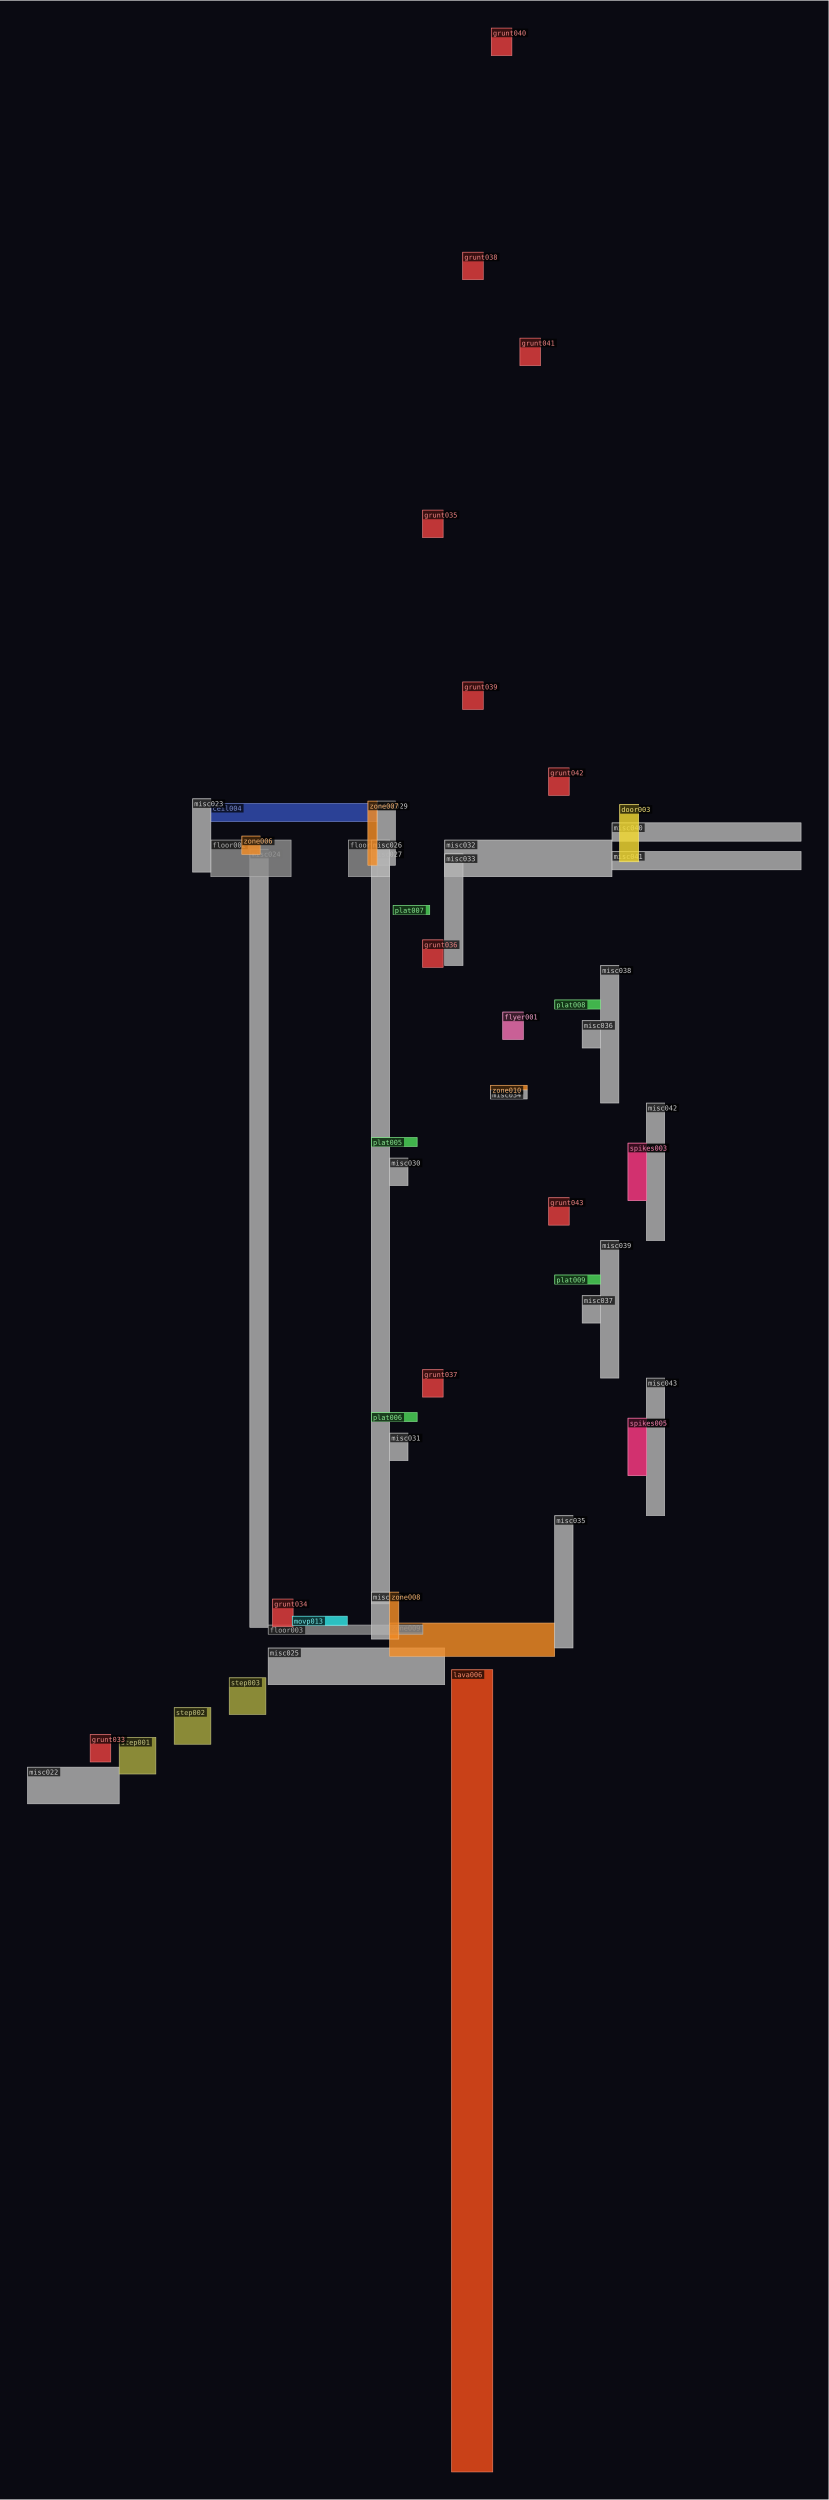
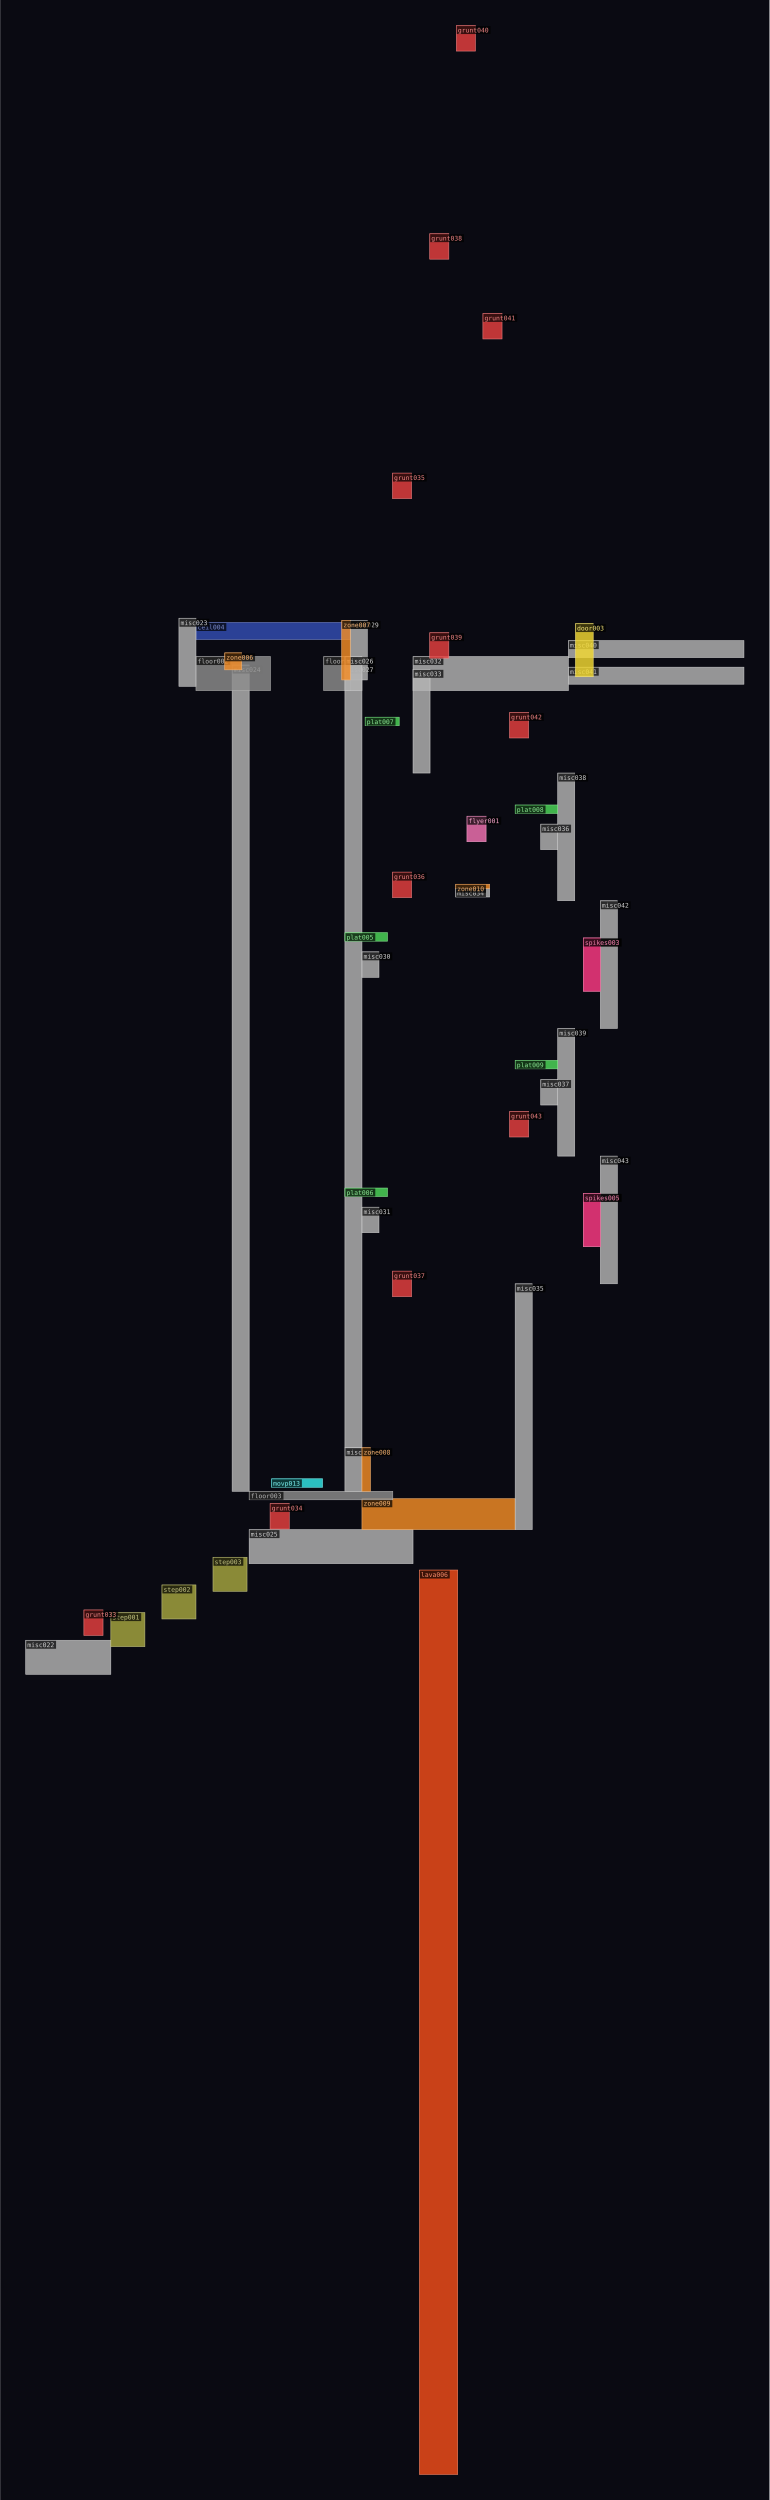
- <svg xmlns="http://www.w3.org/2000/svg" viewBox="16064 -3542.03 2892 8722.03" width="928" height="2800" font-family="monospace">
-   <rect x="16064" y="-3542.03" width="2892" height="8722.03" fill="#0a0a12" />
-   <rect x="17640" y="2284" width="144" height="2800" fill="#f24d1a" fill-opacity="0.82" stroke="#f78b6a" stroke-width="2" />
-   <rect x="17642" y="2286" width="112.16" height="30" fill="#000000" fill-opacity="0.7" />
-   <text x="17646" y="2310" font-size="24" fill="#f78b6a">lava006</text>
-   <rect x="16936" y="-580" width="64" height="2716" fill="#b3b3b3" fill-opacity="0.82" stroke="#cdcdcd" stroke-width="2" />
-   <rect x="16938" y="-578" width="112.16" height="30" fill="#000000" fill-opacity="0.7" />
-   <text x="16942" y="-554" font-size="24" fill="#cdcdcd">misc024</text>
-   <rect x="17360" y="-580" width="64" height="2634" fill="#b3b3b3" fill-opacity="0.82" stroke="#cdcdcd" stroke-width="2" />
-   <rect x="17362" y="-578" width="112.16" height="30" fill="#000000" fill-opacity="0.7" />
-   <text x="17366" y="-554" font-size="24" fill="#cdcdcd">misc027</text>
+ <svg xmlns="http://www.w3.org/2000/svg" viewBox="16064 -3542.03 2892 9398.03" width="862" height="2800" font-family="monospace">
+   <rect x="16064" y="-3542.03" width="2892" height="9398.03" fill="#0a0a12" />
+   <rect x="17640" y="2360" width="144" height="3400" fill="#f24d1a" fill-opacity="0.82" stroke="#f78b6a" stroke-width="2" />
+   <rect x="17642" y="2362" width="112.16" height="30" fill="#000000" fill-opacity="0.7" />
+   <text x="17646" y="2386" font-size="24" fill="#f78b6a">lava006</text>
+   <rect x="16936" y="-1042" width="64" height="3106" fill="#b3b3b3" fill-opacity="0.82" stroke="#cdcdcd" stroke-width="2" />
+   <rect x="16938" y="-1040" width="112.16" height="30" fill="#000000" fill-opacity="0.7" />
+   <text x="16942" y="-1016" font-size="24" fill="#cdcdcd">misc024</text>
+   <rect x="17360" y="-1042" width="64" height="2942" fill="#b3b3b3" fill-opacity="0.82" stroke="#cdcdcd" stroke-width="2" />
+   <rect x="17362" y="-1040" width="112.16" height="30" fill="#000000" fill-opacity="0.7" />
+   <text x="17366" y="-1016" font-size="24" fill="#cdcdcd">misc027</text>
  <rect x="17000" y="2208" width="616" height="128" fill="#b3b3b3" fill-opacity="0.82" stroke="#cdcdcd" stroke-width="2" />
  <rect x="17002" y="2210" width="112.16" height="30" fill="#000000" fill-opacity="0.7" />
  <text x="17006" y="2234" font-size="24" fill="#cdcdcd">misc025</text>
-   <rect x="17616" y="-612" width="584" height="128" fill="#b3b3b3" fill-opacity="0.82" stroke="#cdcdcd" stroke-width="2" />
-   <rect x="17618" y="-610" width="112.16" height="30" fill="#000000" fill-opacity="0.7" />
-   <text x="17622" y="-586" font-size="24" fill="#cdcdcd">misc032</text>
-   <rect x="17424" y="2121" width="576" height="116" fill="#f28c26" fill-opacity="0.82" stroke="#f7b472" stroke-width="2" />
-   <rect x="17426" y="2123" width="112.16" height="30" fill="#000000" fill-opacity="0.7" />
-   <text x="17430" y="2147" font-size="24" fill="#f7b472">zone009</text>
-   <rect x="18200" y="-572" width="660" height="64" fill="#b3b3b3" fill-opacity="0.82" stroke="#cdcdcd" stroke-width="2" />
-   <rect x="18202" y="-570" width="112.16" height="30" fill="#000000" fill-opacity="0.7" />
-   <text x="18206" y="-546" font-size="24" fill="#cdcdcd">misc041</text>
-   <rect x="18200" y="-672" width="660" height="64" fill="#b3b3b3" fill-opacity="0.82" stroke="#cdcdcd" stroke-width="2" />
-   <rect x="18202" y="-670" width="112.16" height="30" fill="#000000" fill-opacity="0.7" />
-   <text x="18206" y="-646" font-size="24" fill="#cdcdcd">misc040</text>
+   <rect x="17616" y="-1074" width="584" height="128" fill="#b3b3b3" fill-opacity="0.82" stroke="#cdcdcd" stroke-width="2" />
+   <rect x="17618" y="-1072" width="112.16" height="30" fill="#000000" fill-opacity="0.7" />
+   <text x="17622" y="-1048" font-size="24" fill="#cdcdcd">misc032</text>
+   <rect x="17424" y="2092" width="576" height="116" fill="#f28c26" fill-opacity="0.82" stroke="#f7b472" stroke-width="2" />
+   <rect x="17426" y="2094" width="112.16" height="30" fill="#000000" fill-opacity="0.7" />
+   <text x="17430" y="2118" font-size="24" fill="#f7b472">zone009</text>
+   <rect x="18000" y="1284" width="64" height="924" fill="#b3b3b3" fill-opacity="0.82" stroke="#cdcdcd" stroke-width="2" />
+   <rect x="18002" y="1286" width="112.16" height="30" fill="#000000" fill-opacity="0.7" />
+   <text x="18006" y="1310" font-size="24" fill="#cdcdcd">misc035</text>
+   <rect x="18200" y="-1034" width="660" height="64" fill="#b3b3b3" fill-opacity="0.82" stroke="#cdcdcd" stroke-width="2" />
+   <rect x="18202" y="-1032" width="112.16" height="30" fill="#000000" fill-opacity="0.7" />
+   <text x="18206" y="-1008" font-size="24" fill="#cdcdcd">misc041</text>
+   <rect x="18200" y="-1134" width="660" height="64" fill="#b3b3b3" fill-opacity="0.82" stroke="#cdcdcd" stroke-width="2" />
+   <rect x="18202" y="-1132" width="112.16" height="30" fill="#000000" fill-opacity="0.7" />
+   <text x="18206" y="-1108" font-size="24" fill="#cdcdcd">misc040</text>
  <rect x="16160" y="2624" width="320" height="128" fill="#b3b3b3" fill-opacity="0.82" stroke="#cdcdcd" stroke-width="2" />
  <rect x="16162" y="2626" width="112.16" height="30" fill="#000000" fill-opacity="0.7" />
  <text x="16166" y="2650" font-size="24" fill="#cdcdcd">misc022</text>
-   <rect x="16800" y="-740" width="580" height="64" fill="#334db3" fill-opacity="0.82" stroke="#7a8bcd" stroke-width="2" />
-   <rect x="16802" y="-738" width="112.16" height="30" fill="#000000" fill-opacity="0.7" />
-   <text x="16806" y="-714" font-size="24" fill="#7a8bcd">ceil004</text>
-   <rect x="16800" y="-612" width="280" height="128" fill="#8c8c8c" fill-opacity="0.82" stroke="#b4b4b4" stroke-width="2" />
-   <rect x="16802" y="-610" width="127.04" height="30" fill="#000000" fill-opacity="0.7" />
-   <text x="16806" y="-586" font-size="24" fill="#b4b4b4">floor002</text>
-   <rect x="18320" y="1266" width="64" height="480" fill="#b3b3b3" fill-opacity="0.82" stroke="#cdcdcd" stroke-width="2" />
-   <rect x="18322" y="1268" width="112.16" height="30" fill="#000000" fill-opacity="0.7" />
-   <text x="18326" y="1292" font-size="24" fill="#cdcdcd">misc043</text>
-   <rect x="18160" y="-174" width="64" height="480" fill="#b3b3b3" fill-opacity="0.82" stroke="#cdcdcd" stroke-width="2" />
-   <rect x="18162" y="-172" width="112.16" height="30" fill="#000000" fill-opacity="0.7" />
-   <text x="18166" y="-148" font-size="24" fill="#cdcdcd">misc038</text>
-   <rect x="18320" y="306" width="64" height="480" fill="#b3b3b3" fill-opacity="0.82" stroke="#cdcdcd" stroke-width="2" />
-   <rect x="18322" y="308" width="112.16" height="30" fill="#000000" fill-opacity="0.7" />
-   <text x="18326" y="332" font-size="24" fill="#cdcdcd">misc042</text>
-   <rect x="18160" y="786" width="64" height="480" fill="#b3b3b3" fill-opacity="0.82" stroke="#cdcdcd" stroke-width="2" />
-   <rect x="18162" y="788" width="112.16" height="30" fill="#000000" fill-opacity="0.7" />
-   <text x="18166" y="812" font-size="24" fill="#cdcdcd">misc039</text>
-   <rect x="18000" y="1746" width="64" height="462" fill="#b3b3b3" fill-opacity="0.82" stroke="#cdcdcd" stroke-width="2" />
-   <rect x="18002" y="1748" width="112.16" height="30" fill="#000000" fill-opacity="0.7" />
-   <text x="18006" y="1772" font-size="24" fill="#cdcdcd">misc035</text>
-   <rect x="17616" y="-564" width="64" height="390" fill="#b3b3b3" fill-opacity="0.82" stroke="#cdcdcd" stroke-width="2" />
-   <rect x="17618" y="-562" width="112.16" height="30" fill="#000000" fill-opacity="0.7" />
-   <text x="17622" y="-538" font-size="24" fill="#cdcdcd">misc033</text>
-   <rect x="17000" y="2128" width="540" height="32" fill="#8c8c8c" fill-opacity="0.82" stroke="#b4b4b4" stroke-width="2" />
-   <rect x="17002" y="2130" width="127.04" height="30" fill="#000000" fill-opacity="0.7" />
-   <text x="17006" y="2154" font-size="24" fill="#b4b4b4">floor003</text>
-   <rect x="16736" y="-756" width="64" height="256" fill="#b3b3b3" fill-opacity="0.82" stroke="#cdcdcd" stroke-width="2" />
-   <rect x="16738" y="-754" width="112.16" height="30" fill="#000000" fill-opacity="0.7" />
-   <text x="16742" y="-730" font-size="24" fill="#cdcdcd">misc023</text>
+   <rect x="16800" y="-1202" width="580" height="64" fill="#334db3" fill-opacity="0.82" stroke="#7a8bcd" stroke-width="2" />
+   <rect x="16802" y="-1200" width="112.16" height="30" fill="#000000" fill-opacity="0.7" />
+   <text x="16806" y="-1176" font-size="24" fill="#7a8bcd">ceil004</text>
+   <rect x="16800" y="-1074" width="280" height="128" fill="#8c8c8c" fill-opacity="0.82" stroke="#b4b4b4" stroke-width="2" />
+   <rect x="16802" y="-1072" width="127.04" height="30" fill="#000000" fill-opacity="0.7" />
+   <text x="16806" y="-1048" font-size="24" fill="#b4b4b4">floor002</text>
+   <rect x="18160" y="-636" width="64" height="480" fill="#b3b3b3" fill-opacity="0.82" stroke="#cdcdcd" stroke-width="2" />
+   <rect x="18162" y="-634" width="112.16" height="30" fill="#000000" fill-opacity="0.7" />
+   <text x="18166" y="-610" font-size="24" fill="#cdcdcd">misc038</text>
+   <rect x="18320" y="-156" width="64" height="480" fill="#b3b3b3" fill-opacity="0.82" stroke="#cdcdcd" stroke-width="2" />
+   <rect x="18322" y="-154" width="112.16" height="30" fill="#000000" fill-opacity="0.7" />
+   <text x="18326" y="-130" font-size="24" fill="#cdcdcd">misc042</text>
+   <rect x="18160" y="324" width="64" height="480" fill="#b3b3b3" fill-opacity="0.82" stroke="#cdcdcd" stroke-width="2" />
+   <rect x="18162" y="326" width="112.16" height="30" fill="#000000" fill-opacity="0.7" />
+   <text x="18166" y="350" font-size="24" fill="#cdcdcd">misc039</text>
+   <rect x="18320" y="804" width="64" height="480" fill="#b3b3b3" fill-opacity="0.82" stroke="#cdcdcd" stroke-width="2" />
+   <rect x="18322" y="806" width="112.16" height="30" fill="#000000" fill-opacity="0.7" />
+   <text x="18326" y="830" font-size="24" fill="#cdcdcd">misc043</text>
+   <rect x="17616" y="-1026" width="64" height="390" fill="#b3b3b3" fill-opacity="0.82" stroke="#cdcdcd" stroke-width="2" />
+   <rect x="17618" y="-1024" width="112.16" height="30" fill="#000000" fill-opacity="0.7" />
+   <text x="17622" y="-1000" font-size="24" fill="#cdcdcd">misc033</text>
+   <rect x="17000" y="2064" width="540" height="32" fill="#8c8c8c" fill-opacity="0.82" stroke="#b4b4b4" stroke-width="2" />
+   <rect x="17002" y="2066" width="127.04" height="30" fill="#000000" fill-opacity="0.7" />
+   <text x="17006" y="2090" font-size="24" fill="#b4b4b4">floor003</text>
+   <rect x="16736" y="-1218" width="64" height="256" fill="#b3b3b3" fill-opacity="0.82" stroke="#cdcdcd" stroke-width="2" />
+   <rect x="16738" y="-1216" width="112.16" height="30" fill="#000000" fill-opacity="0.7" />
+   <text x="16742" y="-1192" font-size="24" fill="#cdcdcd">misc023</text>
  <rect x="16864" y="2312" width="128" height="128" fill="#a6a640" fill-opacity="0.82" stroke="#c5c583" stroke-width="2" />
  <rect x="16866" y="2314" width="112.16" height="30" fill="#000000" fill-opacity="0.7" />
  <text x="16870" y="2338" font-size="24" fill="#c5c583">step003</text>
  <rect x="16672" y="2416" width="128" height="128" fill="#a6a640" fill-opacity="0.82" stroke="#c5c583" stroke-width="2" />
  <rect x="16674" y="2418" width="112.16" height="30" fill="#000000" fill-opacity="0.7" />
  <text x="16678" y="2442" font-size="24" fill="#c5c583">step002</text>
  <rect x="16480" y="2520" width="128" height="128" fill="#a6a640" fill-opacity="0.82" stroke="#c5c583" stroke-width="2" />
  <rect x="16482" y="2522" width="112.16" height="30" fill="#000000" fill-opacity="0.7" />
  <text x="16486" y="2546" font-size="24" fill="#c5c583">step001</text>
-   <rect x="17380" y="-748" width="64" height="224" fill="#b3b3b3" fill-opacity="0.82" stroke="#cdcdcd" stroke-width="2" />
-   <rect x="17382" y="-746" width="112.16" height="30" fill="#000000" fill-opacity="0.7" />
-   <text x="17386" y="-722" font-size="24" fill="#cdcdcd">misc029</text>
-   <rect x="18226.67" y="-736" width="66.67" height="200" fill="#f2d933" fill-opacity="0.82" stroke="#f7e67a" stroke-width="2" />
-   <rect x="18228.67" y="-734" width="112.16" height="30" fill="#000000" fill-opacity="0.7" />
-   <text x="18232.67" y="-710" font-size="24" fill="#f7e67a">door003</text>
-   <rect x="17280" y="-612" width="100" height="128" fill="#8c8c8c" fill-opacity="0.82" stroke="#b4b4b4" stroke-width="2" />
-   <rect x="17282" y="-610" width="127.04" height="30" fill="#000000" fill-opacity="0.7" />
-   <text x="17286" y="-586" font-size="24" fill="#b4b4b4">floor004</text>
-   <rect x="18256" y="1406" width="64" height="200" fill="#d93373" fill-opacity="0.82" stroke="#e67aa4" stroke-width="2" />
-   <rect x="18258" y="1408" width="141.92" height="30" fill="#000000" fill-opacity="0.7" />
-   <text x="18262" y="1432" font-size="24" fill="#e67aa4">spikes004</text>
-   <rect x="18256" y="1406" width="64" height="200" fill="#d93373" fill-opacity="0.82" stroke="#e67aa4" stroke-width="2" />
-   <rect x="18258" y="1408" width="141.92" height="30" fill="#000000" fill-opacity="0.7" />
-   <text x="18262" y="1432" font-size="24" fill="#e67aa4">spikes005</text>
-   <rect x="18256" y="446" width="64" height="200" fill="#d93373" fill-opacity="0.82" stroke="#e67aa4" stroke-width="2" />
-   <rect x="18258" y="448" width="141.92" height="30" fill="#000000" fill-opacity="0.7" />
-   <text x="18262" y="472" font-size="24" fill="#e67aa4">spikes002</text>
-   <rect x="18256" y="446" width="64" height="200" fill="#d93373" fill-opacity="0.82" stroke="#e67aa4" stroke-width="2" />
-   <rect x="18258" y="448" width="141.92" height="30" fill="#000000" fill-opacity="0.7" />
-   <text x="18262" y="472" font-size="24" fill="#e67aa4">spikes003</text>
-   <rect x="17360" y="2013" width="64" height="164" fill="#b3b3b3" fill-opacity="0.82" stroke="#cdcdcd" stroke-width="2" />
-   <rect x="17362" y="2015" width="112.16" height="30" fill="#000000" fill-opacity="0.7" />
-   <text x="17366" y="2039" font-size="24" fill="#cdcdcd">misc028</text>
-   <rect x="17360" y="-612" width="64" height="128" fill="#b3b3b3" fill-opacity="0.82" stroke="#cdcdcd" stroke-width="2" />
-   <rect x="17362" y="-610" width="112.16" height="30" fill="#000000" fill-opacity="0.7" />
-   <text x="17366" y="-586" font-size="24" fill="#cdcdcd">misc026</text>
-   <rect x="17348" y="-748" width="32" height="224" fill="#f28c26" fill-opacity="0.82" stroke="#f7b472" stroke-width="2" />
-   <rect x="17350" y="-746" width="112.16" height="30" fill="#000000" fill-opacity="0.7" />
-   <text x="17354" y="-722" font-size="24" fill="#f7b472">zone007</text>
+   <rect x="17380" y="-1210" width="64" height="224" fill="#b3b3b3" fill-opacity="0.82" stroke="#cdcdcd" stroke-width="2" />
+   <rect x="17382" y="-1208" width="112.16" height="30" fill="#000000" fill-opacity="0.7" />
+   <text x="17386" y="-1184" font-size="24" fill="#cdcdcd">misc029</text>
+   <rect x="18226.67" y="-1198" width="66.67" height="200" fill="#f2d933" fill-opacity="0.82" stroke="#f7e67a" stroke-width="2" />
+   <rect x="18228.67" y="-1196" width="112.16" height="30" fill="#000000" fill-opacity="0.7" />
+   <text x="18232.67" y="-1172" font-size="24" fill="#f7e67a">door003</text>
+   <rect x="17280" y="-1074" width="100" height="128" fill="#8c8c8c" fill-opacity="0.82" stroke="#b4b4b4" stroke-width="2" />
+   <rect x="17282" y="-1072" width="127.04" height="30" fill="#000000" fill-opacity="0.7" />
+   <text x="17286" y="-1048" font-size="24" fill="#b4b4b4">floor004</text>
+   <rect x="18256" y="944" width="64" height="200" fill="#d93373" fill-opacity="0.82" stroke="#e67aa4" stroke-width="2" />
+   <rect x="18258" y="946" width="141.92" height="30" fill="#000000" fill-opacity="0.7" />
+   <text x="18262" y="970" font-size="24" fill="#e67aa4">spikes004</text>
+   <rect x="18256" y="944" width="64" height="200" fill="#d93373" fill-opacity="0.82" stroke="#e67aa4" stroke-width="2" />
+   <rect x="18258" y="946" width="141.92" height="30" fill="#000000" fill-opacity="0.7" />
+   <text x="18262" y="970" font-size="24" fill="#e67aa4">spikes005</text>
+   <rect x="18256" y="-16" width="64" height="200" fill="#d93373" fill-opacity="0.82" stroke="#e67aa4" stroke-width="2" />
+   <rect x="18258" y="-14" width="141.92" height="30" fill="#000000" fill-opacity="0.7" />
+   <text x="18262" y="10" font-size="24" fill="#e67aa4">spikes002</text>
+   <rect x="18256" y="-16" width="64" height="200" fill="#d93373" fill-opacity="0.82" stroke="#e67aa4" stroke-width="2" />
+   <rect x="18258" y="-14" width="141.92" height="30" fill="#000000" fill-opacity="0.7" />
+   <text x="18262" y="10" font-size="24" fill="#e67aa4">spikes003</text>
+   <rect x="17360" y="1900" width="64" height="164" fill="#b3b3b3" fill-opacity="0.82" stroke="#cdcdcd" stroke-width="2" />
+   <rect x="17362" y="1902" width="112.16" height="30" fill="#000000" fill-opacity="0.7" />
+   <text x="17366" y="1926" font-size="24" fill="#cdcdcd">misc028</text>
+   <rect x="17360" y="-1074" width="64" height="128" fill="#b3b3b3" fill-opacity="0.82" stroke="#cdcdcd" stroke-width="2" />
+   <rect x="17362" y="-1072" width="112.16" height="30" fill="#000000" fill-opacity="0.7" />
+   <text x="17366" y="-1048" font-size="24" fill="#cdcdcd">misc026</text>
+   <rect x="17348" y="-1210" width="32" height="224" fill="#f28c26" fill-opacity="0.82" stroke="#f7b472" stroke-width="2" />
+   <rect x="17350" y="-1208" width="112.16" height="30" fill="#000000" fill-opacity="0.7" />
+   <text x="17354" y="-1184" font-size="24" fill="#f7b472">zone007</text>
  <rect x="17678.67" y="-2663.78" width="72" height="96" fill="#e64040" fill-opacity="0.82" stroke="#ee8383" stroke-width="2" />
  <rect x="17680.67" y="-2661.78" width="127.04" height="30" fill="#000000" fill-opacity="0.7" />
  <text x="17684.67" y="-2637.78" font-size="24" fill="#ee8383">grunt038</text>
  <rect x="17678.67" y="-1163.78" width="72" height="96" fill="#e64040" fill-opacity="0.82" stroke="#ee8383" stroke-width="2" />
  <rect x="17680.67" y="-1161.78" width="127.04" height="30" fill="#000000" fill-opacity="0.7" />
  <text x="17684.67" y="-1137.78" font-size="24" fill="#ee8383">grunt039</text>
  <rect x="17778.67" y="-3446.03" width="72" height="96" fill="#e64040" fill-opacity="0.82" stroke="#ee8383" stroke-width="2" />
  <rect x="17780.67" y="-3444.03" width="127.04" height="30" fill="#000000" fill-opacity="0.7" />
  <text x="17784.67" y="-3420.03" font-size="24" fill="#ee8383">grunt040</text>
-   <rect x="17015.02" y="2037.18" width="72" height="96" fill="#e64040" fill-opacity="0.82" stroke="#ee8383" stroke-width="2" />
-   <rect x="17017.02" y="2039.18" width="127.04" height="30" fill="#000000" fill-opacity="0.7" />
-   <text x="17021.02" y="2063.18" font-size="24" fill="#ee8383">grunt034</text>
+   <rect x="17078.67" y="2109.97" width="72" height="96" fill="#e64040" fill-opacity="0.82" stroke="#ee8383" stroke-width="2" />
+   <rect x="17080.67" y="2111.97" width="127.04" height="30" fill="#000000" fill-opacity="0.7" />
+   <text x="17084.67" y="2135.97" font-size="24" fill="#ee8383">grunt034</text>
  <rect x="16378.67" y="2509.97" width="72" height="96" fill="#e64040" fill-opacity="0.82" stroke="#ee8383" stroke-width="2" />
  <rect x="16380.67" y="2511.97" width="127.04" height="30" fill="#000000" fill-opacity="0.7" />
  <text x="16384.67" y="2535.97" font-size="24" fill="#ee8383">grunt033</text>
  <rect x="17878.67" y="-2363.78" width="72" height="96" fill="#e64040" fill-opacity="0.82" stroke="#ee8383" stroke-width="2" />
  <rect x="17880.67" y="-2361.78" width="127.04" height="30" fill="#000000" fill-opacity="0.7" />
  <text x="17884.67" y="-2337.78" font-size="24" fill="#ee8383">grunt041</text>
  <rect x="17978.67" y="-863.78" width="72" height="96" fill="#e64040" fill-opacity="0.82" stroke="#ee8383" stroke-width="2" />
  <rect x="17980.67" y="-861.78" width="127.04" height="30" fill="#000000" fill-opacity="0.7" />
  <text x="17984.67" y="-837.78" font-size="24" fill="#ee8383">grunt042</text>
  <rect x="17978.67" y="636.22" width="72" height="96" fill="#e64040" fill-opacity="0.82" stroke="#ee8383" stroke-width="2" />
  <rect x="17980.67" y="638.22" width="127.04" height="30" fill="#000000" fill-opacity="0.7" />
  <text x="17984.67" y="662.22" font-size="24" fill="#ee8383">grunt043</text>
  <rect x="17538.67" y="-1763.64" width="72" height="96" fill="#e64040" fill-opacity="0.82" stroke="#ee8383" stroke-width="2" />
  <rect x="17540.67" y="-1761.64" width="127.04" height="30" fill="#000000" fill-opacity="0.7" />
  <text x="17544.67" y="-1737.64" font-size="24" fill="#ee8383">grunt035</text>
  <rect x="17538.67" y="-263.64" width="72" height="96" fill="#e64040" fill-opacity="0.82" stroke="#ee8383" stroke-width="2" />
  <rect x="17540.67" y="-261.64" width="127.04" height="30" fill="#000000" fill-opacity="0.7" />
  <text x="17544.67" y="-237.64" font-size="24" fill="#ee8383">grunt036</text>
  <rect x="17538.67" y="1236.36" width="72" height="96" fill="#e64040" fill-opacity="0.82" stroke="#ee8383" stroke-width="2" />
  <rect x="17540.67" y="1238.36" width="127.04" height="30" fill="#000000" fill-opacity="0.7" />
  <text x="17544.67" y="1262.36" font-size="24" fill="#ee8383">grunt037</text>
-   <rect x="17818.67" y="-11.78" width="72" height="96" fill="#f273b3" fill-opacity="0.82" stroke="#f7a4cd" stroke-width="2" />
-   <rect x="17820.67" y="-9.78" width="127.04" height="30" fill="#000000" fill-opacity="0.7" />
-   <text x="17824.67" y="14.22" font-size="24" fill="#f7a4cd">flyer001</text>
-   <rect x="18096" y="978" width="64" height="96" fill="#b3b3b3" fill-opacity="0.82" stroke="#cdcdcd" stroke-width="2" />
-   <rect x="18098" y="980" width="112.16" height="30" fill="#000000" fill-opacity="0.7" />
-   <text x="18102" y="1004" font-size="24" fill="#cdcdcd">misc037</text>
-   <rect x="17424" y="1458" width="64" height="96" fill="#b3b3b3" fill-opacity="0.82" stroke="#cdcdcd" stroke-width="2" />
-   <rect x="17426" y="1460" width="112.16" height="30" fill="#000000" fill-opacity="0.7" />
-   <text x="17430" y="1484" font-size="24" fill="#cdcdcd">misc031</text>
-   <rect x="17424" y="498" width="64" height="96" fill="#b3b3b3" fill-opacity="0.82" stroke="#cdcdcd" stroke-width="2" />
-   <rect x="17426" y="500" width="112.16" height="30" fill="#000000" fill-opacity="0.7" />
-   <text x="17430" y="524" font-size="24" fill="#cdcdcd">misc030</text>
-   <rect x="18096" y="18" width="64" height="96" fill="#b3b3b3" fill-opacity="0.82" stroke="#cdcdcd" stroke-width="2" />
-   <rect x="18098" y="20" width="112.16" height="30" fill="#000000" fill-opacity="0.7" />
-   <text x="18102" y="44" font-size="24" fill="#cdcdcd">misc036</text>
-   <rect x="17084" y="2097" width="192" height="32" fill="#33e6e6" fill-opacity="0.82" stroke="#7aeeee" stroke-width="2" />
-   <rect x="17086" y="2099" width="112.16" height="30" fill="#000000" fill-opacity="0.7" />
-   <text x="17090" y="2123" font-size="24" fill="#7aeeee">movp013</text>
-   <rect x="17424" y="2013" width="32" height="164" fill="#f28c26" fill-opacity="0.82" stroke="#f7b472" stroke-width="2" />
-   <rect x="17426" y="2015" width="112.16" height="30" fill="#000000" fill-opacity="0.7" />
-   <text x="17430" y="2039" font-size="24" fill="#f7b472">zone008</text>
-   <rect x="17360" y="1386" width="160" height="32" fill="#4dd959" fill-opacity="0.82" stroke="#8be693" stroke-width="2" />
-   <rect x="17362" y="1388" width="112.16" height="30" fill="#000000" fill-opacity="0.7" />
-   <text x="17366" y="1412" font-size="24" fill="#8be693">plat006</text>
-   <rect x="18000" y="906" width="160" height="32" fill="#4dd959" fill-opacity="0.82" stroke="#8be693" stroke-width="2" />
-   <rect x="18002" y="908" width="112.16" height="30" fill="#000000" fill-opacity="0.7" />
-   <text x="18006" y="932" font-size="24" fill="#8be693">plat009</text>
-   <rect x="17360" y="426" width="160" height="32" fill="#4dd959" fill-opacity="0.82" stroke="#8be693" stroke-width="2" />
-   <rect x="17362" y="428" width="112.16" height="30" fill="#000000" fill-opacity="0.7" />
-   <text x="17366" y="452" font-size="24" fill="#8be693">plat005</text>
-   <rect x="18000" y="-54" width="160" height="32" fill="#4dd959" fill-opacity="0.82" stroke="#8be693" stroke-width="2" />
-   <rect x="18002" y="-52" width="112.16" height="30" fill="#000000" fill-opacity="0.7" />
-   <text x="18006" y="-28" font-size="24" fill="#8be693">plat008</text>
-   <rect x="16908" y="-626" width="64" height="64" fill="#f28c26" fill-opacity="0.82" stroke="#f7b472" stroke-width="2" />
-   <rect x="16910" y="-624" width="112.16" height="30" fill="#000000" fill-opacity="0.7" />
-   <text x="16914" y="-600" font-size="24" fill="#f7b472">zone006</text>
-   <rect x="17436" y="-384" width="128" height="32" fill="#4dd959" fill-opacity="0.82" stroke="#8be693" stroke-width="2" />
-   <rect x="17438" y="-382" width="112.16" height="30" fill="#000000" fill-opacity="0.7" />
-   <text x="17442" y="-358" font-size="24" fill="#8be693">plat007</text>
-   <rect x="17776" y="260" width="128" height="32" fill="#b3b3b3" fill-opacity="0.82" stroke="#cdcdcd" stroke-width="2" />
-   <rect x="17778" y="262" width="112.16" height="30" fill="#000000" fill-opacity="0.7" />
-   <text x="17782" y="286" font-size="24" fill="#cdcdcd">misc034</text>
-   <rect x="17776" y="244" width="128" height="16" fill="#f28c26" fill-opacity="0.82" stroke="#f7b472" stroke-width="2" />
-   <rect x="17778" y="246" width="112.16" height="30" fill="#000000" fill-opacity="0.7" />
-   <text x="17782" y="270" font-size="24" fill="#f7b472">zone010</text>
+   <rect x="17818.67" y="-473.78" width="72" height="96" fill="#f273b3" fill-opacity="0.82" stroke="#f7a4cd" stroke-width="2" />
+   <rect x="17820.67" y="-471.78" width="127.04" height="30" fill="#000000" fill-opacity="0.7" />
+   <text x="17824.67" y="-447.78" font-size="24" fill="#f7a4cd">flyer001</text>
+   <rect x="18096" y="516" width="64" height="96" fill="#b3b3b3" fill-opacity="0.82" stroke="#cdcdcd" stroke-width="2" />
+   <rect x="18098" y="518" width="112.16" height="30" fill="#000000" fill-opacity="0.7" />
+   <text x="18102" y="542" font-size="24" fill="#cdcdcd">misc037</text>
+   <rect x="17424" y="996" width="64" height="96" fill="#b3b3b3" fill-opacity="0.82" stroke="#cdcdcd" stroke-width="2" />
+   <rect x="17426" y="998" width="112.16" height="30" fill="#000000" fill-opacity="0.7" />
+   <text x="17430" y="1022" font-size="24" fill="#cdcdcd">misc031</text>
+   <rect x="17424" y="36" width="64" height="96" fill="#b3b3b3" fill-opacity="0.82" stroke="#cdcdcd" stroke-width="2" />
+   <rect x="17426" y="38" width="112.16" height="30" fill="#000000" fill-opacity="0.7" />
+   <text x="17430" y="62" font-size="24" fill="#cdcdcd">misc030</text>
+   <rect x="18096" y="-444" width="64" height="96" fill="#b3b3b3" fill-opacity="0.82" stroke="#cdcdcd" stroke-width="2" />
+   <rect x="18098" y="-442" width="112.16" height="30" fill="#000000" fill-opacity="0.7" />
+   <text x="18102" y="-418" font-size="24" fill="#cdcdcd">misc036</text>
+   <rect x="17084" y="2017" width="192" height="32" fill="#33e6e6" fill-opacity="0.82" stroke="#7aeeee" stroke-width="2" />
+   <rect x="17086" y="2019" width="112.16" height="30" fill="#000000" fill-opacity="0.7" />
+   <text x="17090" y="2043" font-size="24" fill="#7aeeee">movp013</text>
+   <rect x="17424" y="1900" width="32" height="164" fill="#f28c26" fill-opacity="0.82" stroke="#f7b472" stroke-width="2" />
+   <rect x="17426" y="1902" width="112.16" height="30" fill="#000000" fill-opacity="0.7" />
+   <text x="17430" y="1926" font-size="24" fill="#f7b472">zone008</text>
+   <rect x="17360" y="924" width="160" height="32" fill="#4dd959" fill-opacity="0.82" stroke="#8be693" stroke-width="2" />
+   <rect x="17362" y="926" width="112.16" height="30" fill="#000000" fill-opacity="0.7" />
+   <text x="17366" y="950" font-size="24" fill="#8be693">plat006</text>
+   <rect x="18000" y="444" width="160" height="32" fill="#4dd959" fill-opacity="0.82" stroke="#8be693" stroke-width="2" />
+   <rect x="18002" y="446" width="112.16" height="30" fill="#000000" fill-opacity="0.7" />
+   <text x="18006" y="470" font-size="24" fill="#8be693">plat009</text>
+   <rect x="17360" y="-36" width="160" height="32" fill="#4dd959" fill-opacity="0.82" stroke="#8be693" stroke-width="2" />
+   <rect x="17362" y="-34" width="112.16" height="30" fill="#000000" fill-opacity="0.7" />
+   <text x="17366" y="-10" font-size="24" fill="#8be693">plat005</text>
+   <rect x="18000" y="-516" width="160" height="32" fill="#4dd959" fill-opacity="0.82" stroke="#8be693" stroke-width="2" />
+   <rect x="18002" y="-514" width="112.16" height="30" fill="#000000" fill-opacity="0.7" />
+   <text x="18006" y="-490" font-size="24" fill="#8be693">plat008</text>
+   <rect x="16908" y="-1088" width="64" height="64" fill="#f28c26" fill-opacity="0.82" stroke="#f7b472" stroke-width="2" />
+   <rect x="16910" y="-1086" width="112.16" height="30" fill="#000000" fill-opacity="0.7" />
+   <text x="16914" y="-1062" font-size="24" fill="#f7b472">zone006</text>
+   <rect x="17436" y="-846" width="128" height="32" fill="#4dd959" fill-opacity="0.82" stroke="#8be693" stroke-width="2" />
+   <rect x="17438" y="-844" width="112.16" height="30" fill="#000000" fill-opacity="0.7" />
+   <text x="17442" y="-820" font-size="24" fill="#8be693">plat007</text>
+   <rect x="17776" y="-202" width="128" height="32" fill="#b3b3b3" fill-opacity="0.82" stroke="#cdcdcd" stroke-width="2" />
+   <rect x="17778" y="-200" width="112.16" height="30" fill="#000000" fill-opacity="0.7" />
+   <text x="17782" y="-176" font-size="24" fill="#cdcdcd">misc034</text>
+   <rect x="17776" y="-218" width="128" height="16" fill="#f28c26" fill-opacity="0.82" stroke="#f7b472" stroke-width="2" />
+   <rect x="17778" y="-216" width="112.16" height="30" fill="#000000" fill-opacity="0.7" />
+   <text x="17782" y="-192" font-size="24" fill="#f7b472">zone010</text>
</svg>
